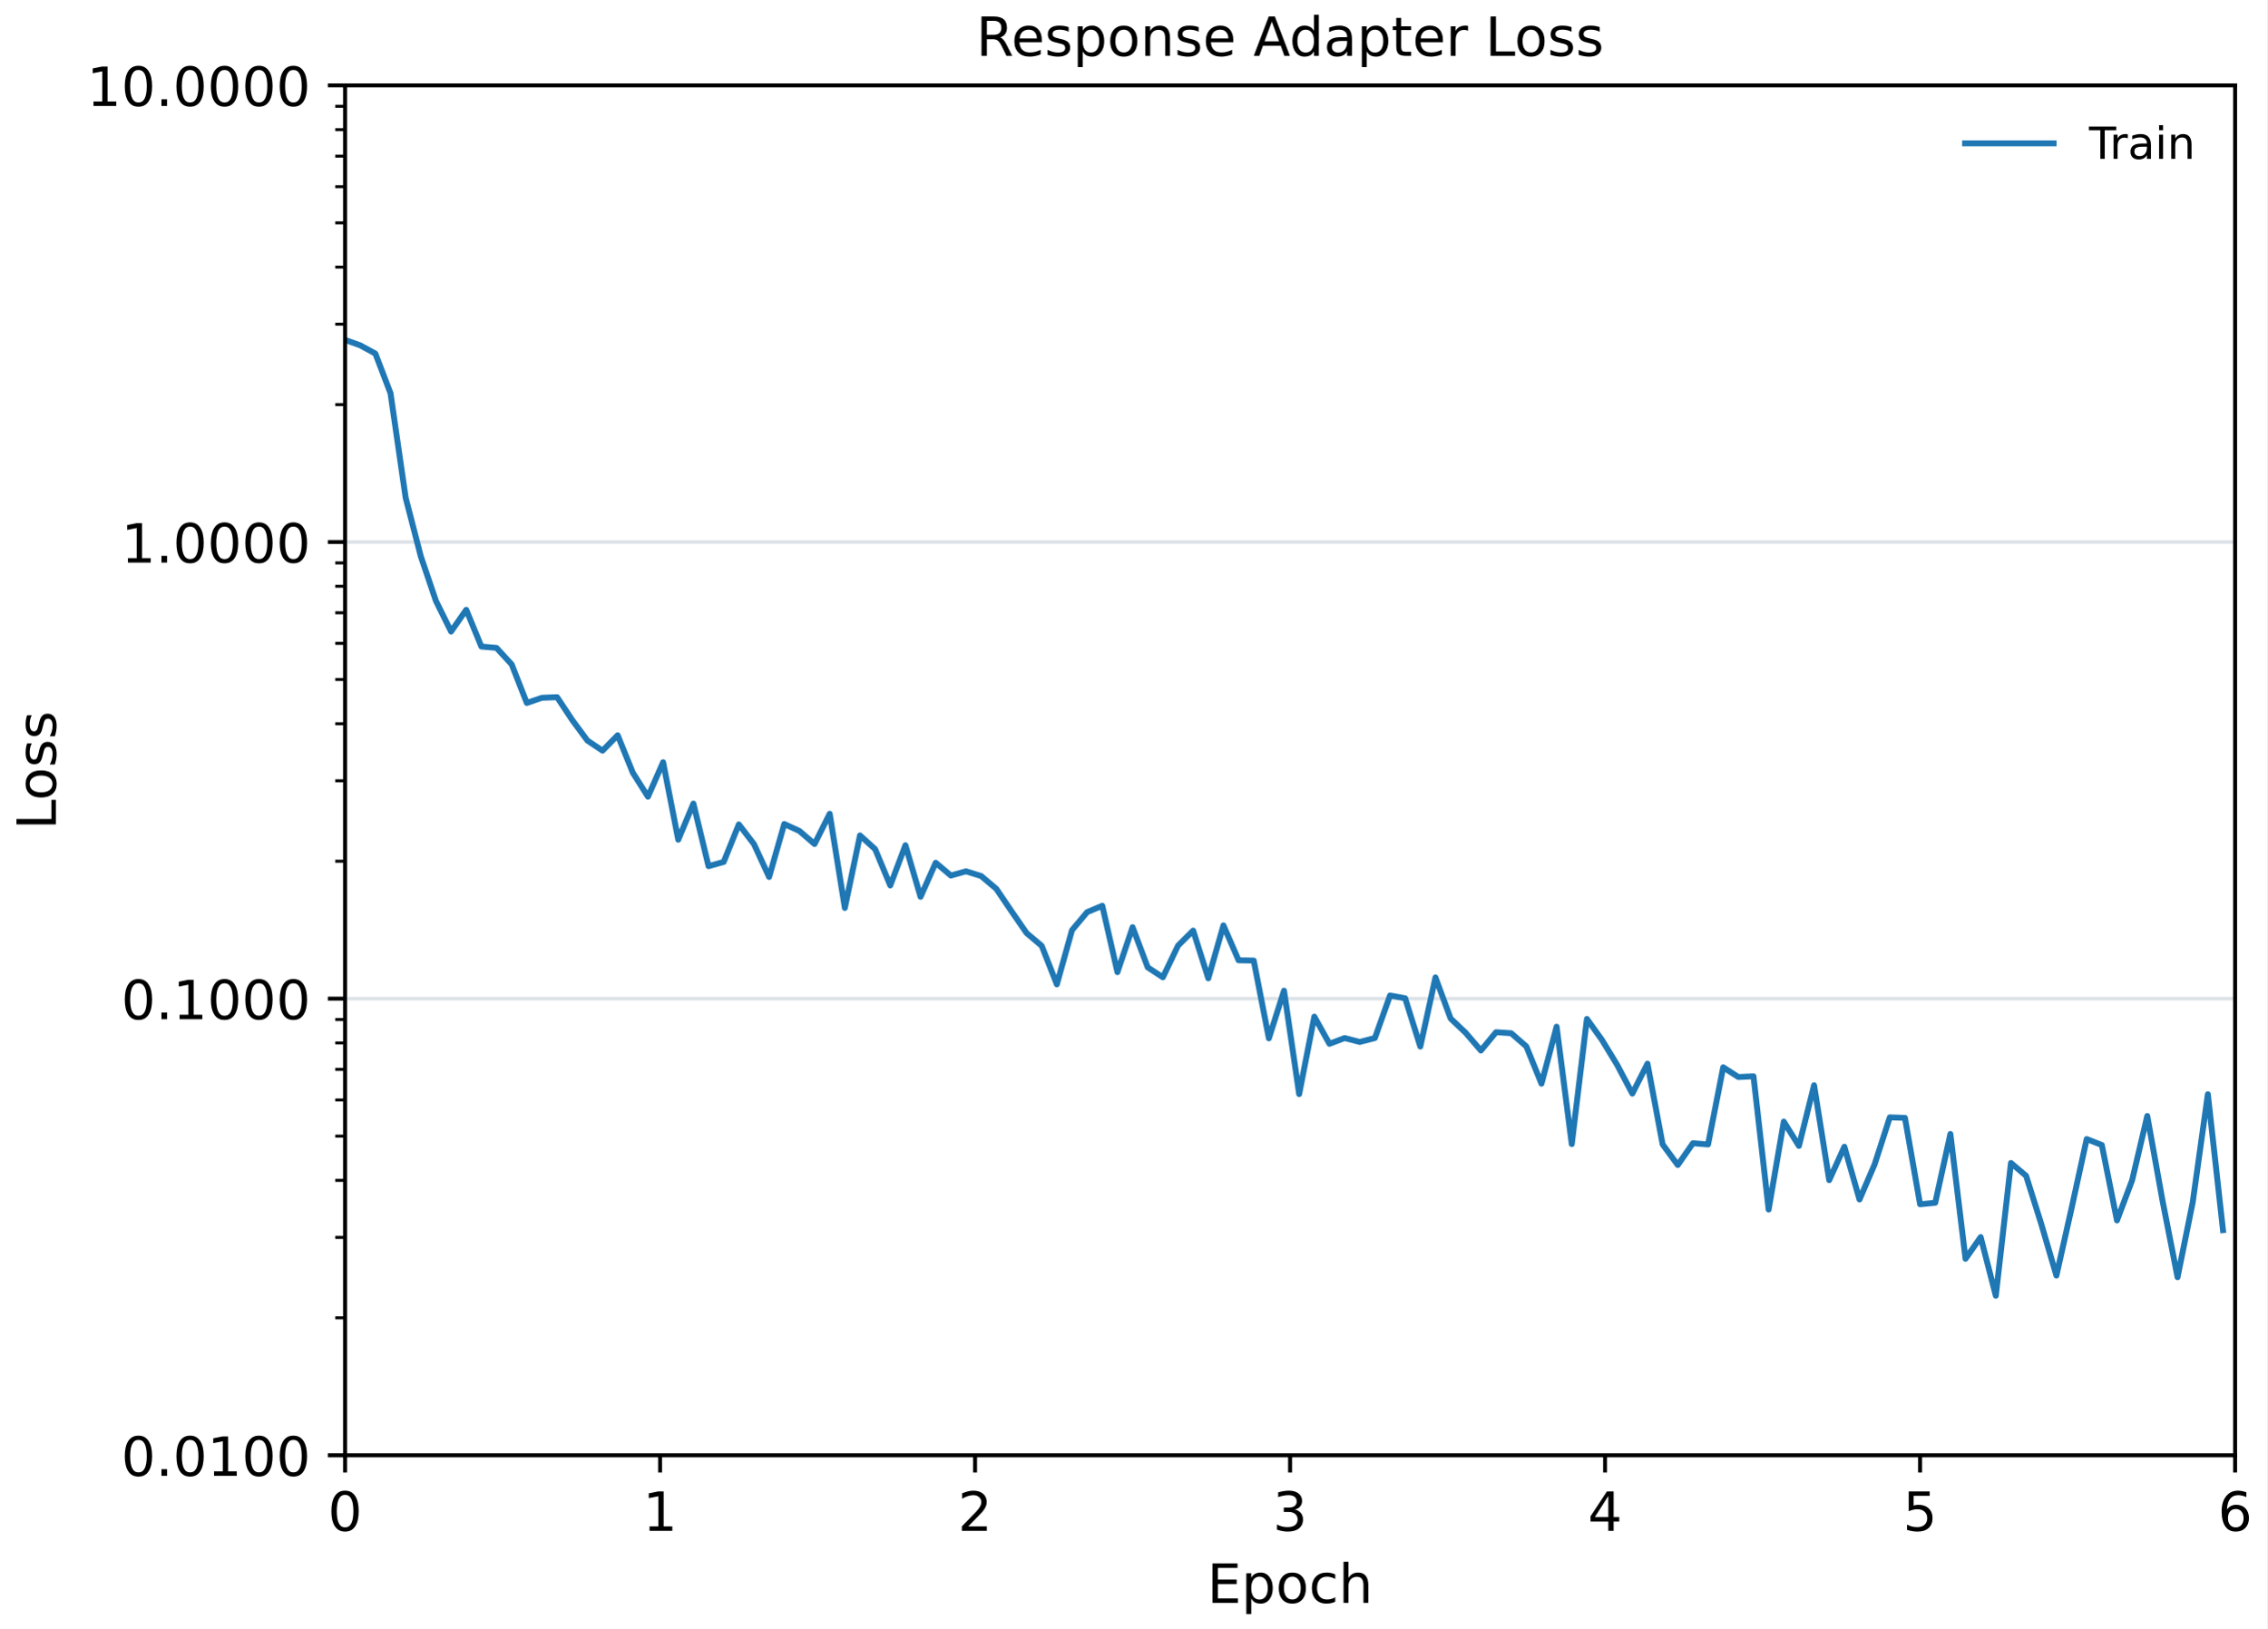
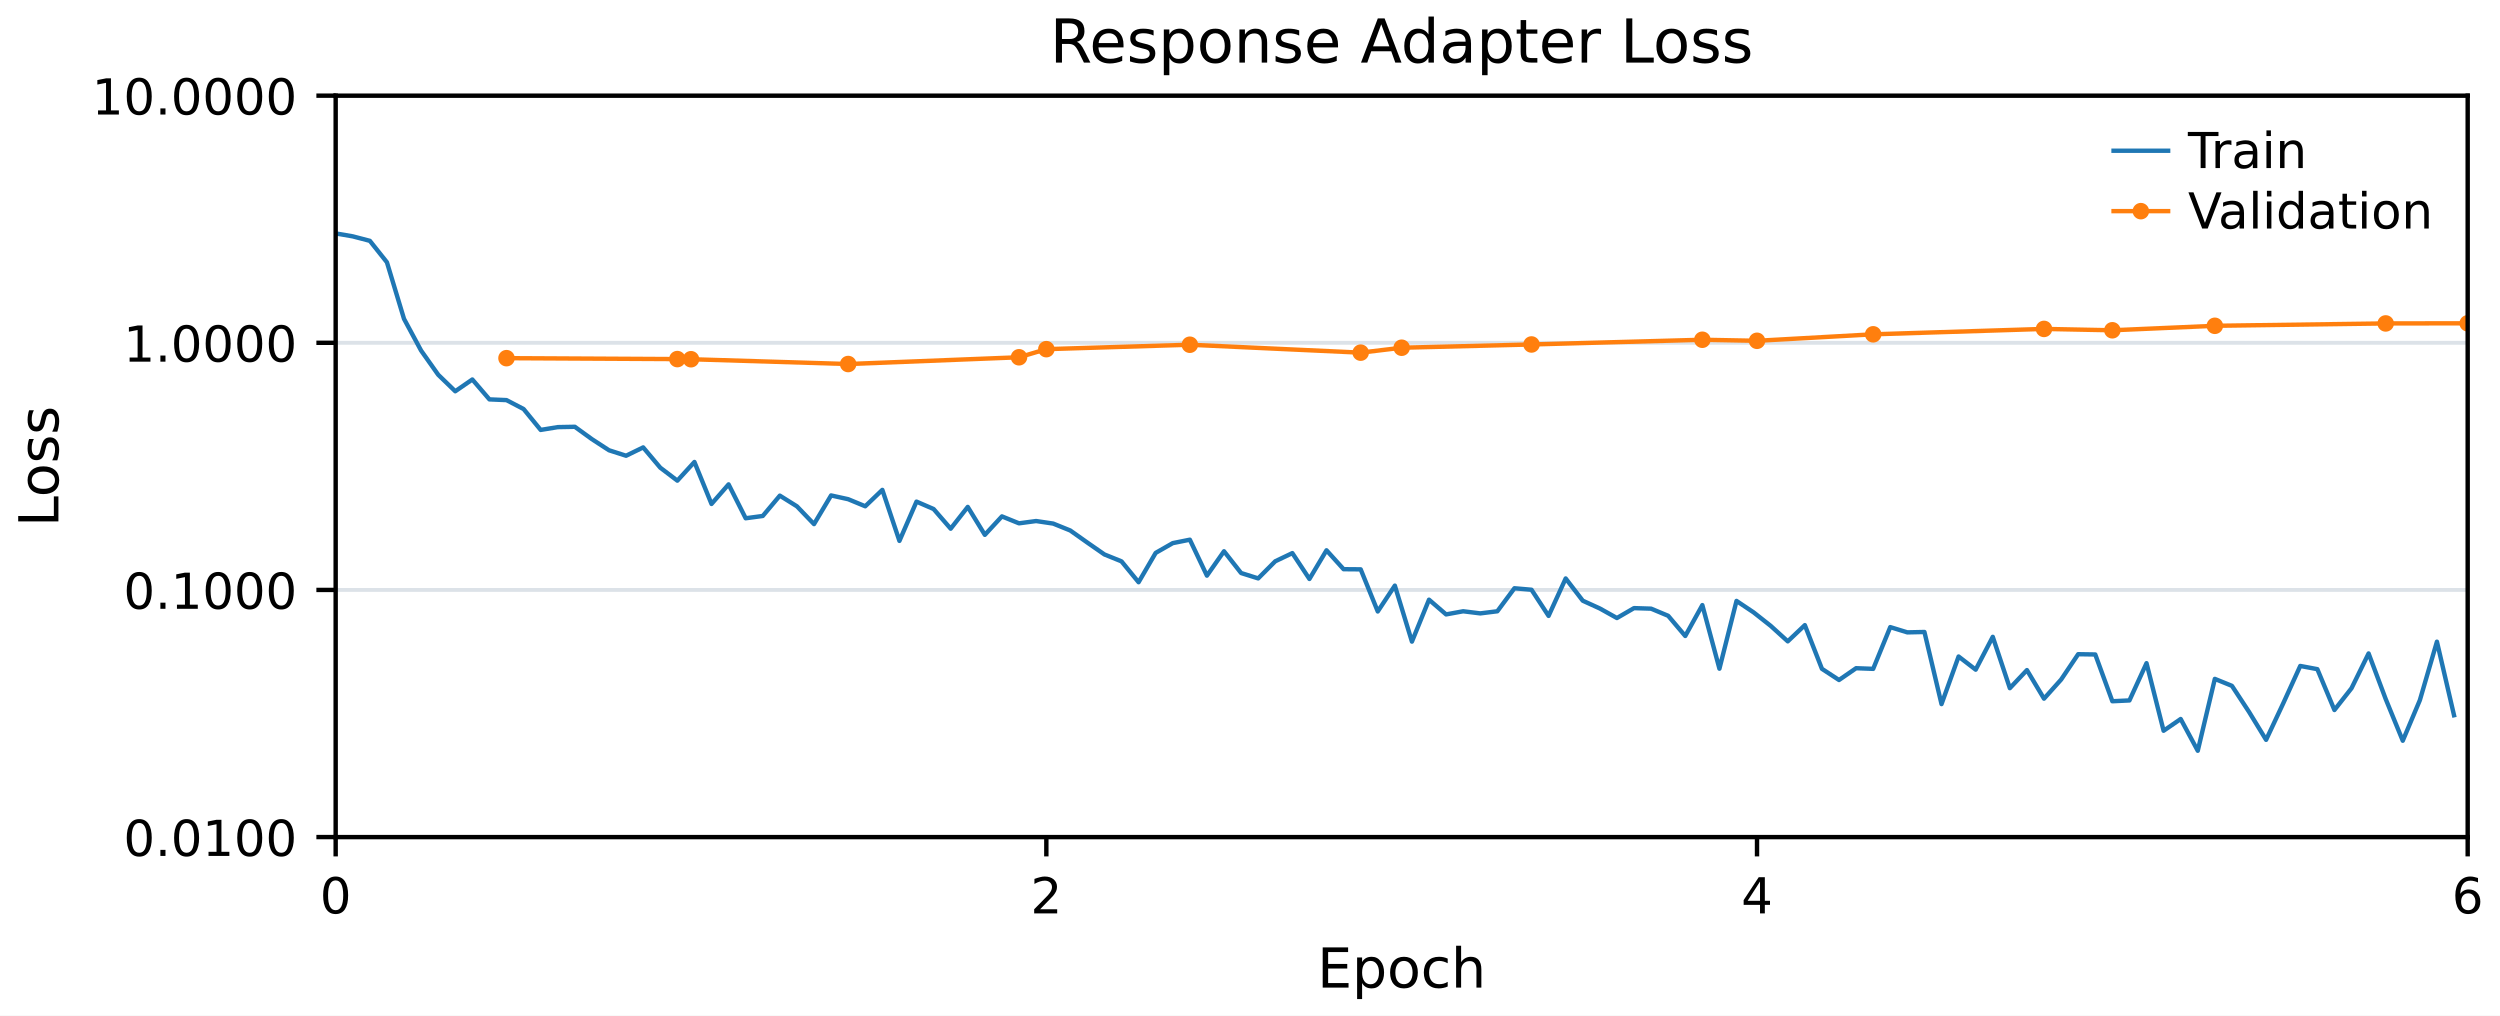
- <svg xmlns="http://www.w3.org/2000/svg" xmlns:xlink="http://www.w3.org/1999/xlink" width="460.8pt" height="331.2pt" viewBox="0 0 460.8 331.2" version="1.1">
+ <svg xmlns="http://www.w3.org/2000/svg" xmlns:xlink="http://www.w3.org/1999/xlink" width="453.543pt" height="184.252pt" viewBox="0 0 453.543 184.252" version="1.1">
  <defs>
    <style type="text/css">*{stroke-linejoin: round; stroke-linecap: butt}</style>
  </defs>
  <g id="figure_1">
    <g id="patch_1">
-       <path d="M 0 331.2  L 460.8 331.2  L 460.8 0  L 0 0  z " style="fill: #ffffff" />
+       <path d="M 0 184.252  L 453.543 184.252  L 453.543 0  L 0 0  z " style="fill: #ffffff" />
    </g>
    <g id="axes_1">
      <g id="patch_2">
-         <path d="M 70.135 295.908  L 454.3 295.908  L 454.3 17.359  L 70.135 17.359  z " style="fill: #ffffff" />
+         <path d="M 60.896 151.863  L 447.68 151.863  L 447.68 17.359  L 60.896 17.359  z " style="fill: #ffffff" />
      </g>
      <g id="matplotlib.axis_1">
        <g id="xtick_1">
          <g id="line2d_1">
            <defs>
-               <path id="m4f2341f5b2" d="M 0 0  L 0 3.5  " style="stroke: #000000; stroke-width: 0.8" />
+               <path id="m83ab75ec57" d="M 0 0  L 0 3.5  " style="stroke: #000000; stroke-width: 0.8" />
            </defs>
            <g>
-               <use xlink:href="#m4f2341f5b2" x="70.135" y="295.908" style="stroke: #000000; stroke-width: 0.8" />
+               <use xlink:href="#m83ab75ec57" x="60.896" y="151.863" style="stroke: #000000; stroke-width: 0.8" />
            </g>
          </g>
          <g id="text_1">
-             <text style="font: 11px 'DejaVu Sans'; text-anchor: middle" x="70.135" y="311.266" transform="rotate(-0, 70.13461, 311.2662)">0</text>
+             <text style="font: 9px 'DejaVu Sans'; text-anchor: middle" x="60.896" y="165.702" transform="rotate(-0, 60.89618, 165.7019)">0</text>
          </g>
        </g>
        <g id="xtick_2">
          <g id="line2d_2">
            <g>
-               <use xlink:href="#m4f2341f5b2" x="134.162" y="295.908" style="stroke: #000000; stroke-width: 0.8" />
+               <use xlink:href="#m83ab75ec57" x="189.824" y="151.863" style="stroke: #000000; stroke-width: 0.8" />
            </g>
          </g>
          <g id="text_2">
-             <text style="font: 11px 'DejaVu Sans'; text-anchor: middle" x="134.162" y="311.266" transform="rotate(-0, 134.1622, 311.2662)">1</text>
+             <text style="font: 9px 'DejaVu Sans'; text-anchor: middle" x="189.824" y="165.702" transform="rotate(-0, 189.8241, 165.7019)">2</text>
          </g>
        </g>
        <g id="xtick_3">
          <g id="line2d_3">
            <g>
-               <use xlink:href="#m4f2341f5b2" x="198.19" y="295.908" style="stroke: #000000; stroke-width: 0.8" />
+               <use xlink:href="#m83ab75ec57" x="318.752" y="151.863" style="stroke: #000000; stroke-width: 0.8" />
            </g>
          </g>
          <g id="text_3">
-             <text style="font: 11px 'DejaVu Sans'; text-anchor: middle" x="198.19" y="311.266" transform="rotate(-0, 198.1899, 311.2662)">2</text>
+             <text style="font: 9px 'DejaVu Sans'; text-anchor: middle" x="318.752" y="165.702" transform="rotate(-0, 318.752, 165.7019)">4</text>
          </g>
        </g>
        <g id="xtick_4">
          <g id="line2d_4">
            <g>
-               <use xlink:href="#m4f2341f5b2" x="262.217" y="295.908" style="stroke: #000000; stroke-width: 0.8" />
+               <use xlink:href="#m83ab75ec57" x="447.68" y="151.863" style="stroke: #000000; stroke-width: 0.8" />
            </g>
          </g>
          <g id="text_4">
-             <text style="font: 11px 'DejaVu Sans'; text-anchor: middle" x="262.217" y="311.266" transform="rotate(-0, 262.2175, 311.2662)">3</text>
+             <text style="font: 9px 'DejaVu Sans'; text-anchor: middle" x="447.68" y="165.702" transform="rotate(-0, 447.6799, 165.7019)">6</text>
          </g>
        </g>
-         <g id="xtick_5">
-           <g id="line2d_5">
-             <g>
-               <use xlink:href="#m4f2341f5b2" x="326.245" y="295.908" style="stroke: #000000; stroke-width: 0.8" />
-             </g>
-           </g>
-           <g id="text_5">
-             <text style="font: 11px 'DejaVu Sans'; text-anchor: middle" x="326.245" y="311.266" transform="rotate(-0, 326.2451, 311.2662)">4</text>
-           </g>
-         </g>
-         <g id="xtick_6">
-           <g id="line2d_6">
-             <g>
-               <use xlink:href="#m4f2341f5b2" x="390.273" y="295.908" style="stroke: #000000; stroke-width: 0.8" />
-             </g>
-           </g>
-           <g id="text_6">
-             <text style="font: 11px 'DejaVu Sans'; text-anchor: middle" x="390.273" y="311.266" transform="rotate(-0, 390.2728, 311.2662)">5</text>
-           </g>
-         </g>
-         <g id="xtick_7">
-           <g id="line2d_7">
-             <g>
-               <use xlink:href="#m4f2341f5b2" x="454.3" y="295.908" style="stroke: #000000; stroke-width: 0.8" />
-             </g>
-           </g>
-           <g id="text_7">
-             <text style="font: 11px 'DejaVu Sans'; text-anchor: middle" x="454.3" y="311.266" transform="rotate(-0, 454.3004, 311.2662)">6</text>
-           </g>
-         </g>
-         <g id="text_8">
-           <text style="font: 11px 'DejaVu Sans'; text-anchor: middle" x="262.217" y="325.912" transform="rotate(-0, 262.2175, 325.9121)">Epoch</text>
+         <g id="text_5">
+           <text style="font: 10px 'DejaVu Sans'; text-anchor: middle" x="254.288" y="179.172" transform="rotate(-0, 254.2881, 179.172)">Epoch</text>
        </g>
      </g>
      <g id="matplotlib.axis_2">
        <g id="ytick_1">
-           <g id="line2d_8">
-             <path d="M 70.135 295.908  L 454.3 295.908  " clip-path="url(#pf2031cedd0)" style="fill: none; stroke: #dce2e8; stroke-width: 0.7; stroke-linecap: square" />
+           <g id="line2d_5">
+             <path d="M 60.896 151.863  L 447.68 151.863  " clip-path="url(#p9bbdddbd97)" style="fill: none; stroke: #dce2e8; stroke-width: 0.7; stroke-linecap: square" />
          </g>
-           <g id="line2d_9">
+           <g id="line2d_6">
            <defs>
-               <path id="meb9158ff2f" d="M 0 0  L -3.5 0  " style="stroke: #000000; stroke-width: 0.8" />
+               <path id="mf344fb37f8" d="M 0 0  L -3.5 0  " style="stroke: #000000; stroke-width: 0.8" />
            </defs>
            <g>
-               <use xlink:href="#meb9158ff2f" x="70.135" y="295.908" style="stroke: #000000; stroke-width: 0.8" />
+               <use xlink:href="#mf344fb37f8" x="60.896" y="151.863" style="stroke: #000000; stroke-width: 0.8" />
+             </g>
+           </g>
+           <g id="text_6">
+             <text style="font: 9px 'DejaVu Sans'; text-anchor: end" x="53.896" y="155.283" transform="rotate(-0, 53.89618, 155.2826)">0.0100</text>
+           </g>
+         </g>
+         <g id="ytick_2">
+           <g id="line2d_7">
+             <path d="M 60.896 107.028  L 447.68 107.028  " clip-path="url(#p9bbdddbd97)" style="fill: none; stroke: #dce2e8; stroke-width: 0.7; stroke-linecap: square" />
+           </g>
+           <g id="line2d_8">
+             <g>
+               <use xlink:href="#mf344fb37f8" x="60.896" y="107.028" style="stroke: #000000; stroke-width: 0.8" />
+             </g>
+           </g>
+           <g id="text_7">
+             <text style="font: 9px 'DejaVu Sans'; text-anchor: end" x="53.896" y="110.448" transform="rotate(-0, 53.89618, 110.4477)">0.1000</text>
+           </g>
+         </g>
+         <g id="ytick_3">
+           <g id="line2d_9">
+             <path d="M 60.896 62.193  L 447.68 62.193  " clip-path="url(#p9bbdddbd97)" style="fill: none; stroke: #dce2e8; stroke-width: 0.7; stroke-linecap: square" />
+           </g>
+           <g id="line2d_10">
+             <g>
+               <use xlink:href="#mf344fb37f8" x="60.896" y="62.193" style="stroke: #000000; stroke-width: 0.8" />
+             </g>
+           </g>
+           <g id="text_8">
+             <text style="font: 9px 'DejaVu Sans'; text-anchor: end" x="53.896" y="65.613" transform="rotate(-0, 53.89618, 65.61274)">1.0000</text>
+           </g>
+         </g>
+         <g id="ytick_4">
+           <g id="line2d_11">
+             <path d="M 60.896 17.359  L 447.68 17.359  " clip-path="url(#p9bbdddbd97)" style="fill: none; stroke: #dce2e8; stroke-width: 0.7; stroke-linecap: square" />
+           </g>
+           <g id="line2d_12">
+             <g>
+               <use xlink:href="#mf344fb37f8" x="60.896" y="17.359" style="stroke: #000000; stroke-width: 0.8" />
            </g>
          </g>
          <g id="text_9">
-             <text style="font: 11px 'DejaVu Sans'; text-anchor: end" x="63.135" y="300.087" transform="rotate(-0, 63.13461, 300.087)">0.0100</text>
+             <text style="font: 9px 'DejaVu Sans'; text-anchor: end" x="53.896" y="20.778" transform="rotate(-0, 53.89618, 20.77782)">10.0000</text>
          </g>
        </g>
-         <g id="ytick_2">
-           <g id="line2d_10">
-             <path d="M 70.135 203.058  L 454.3 203.058  " clip-path="url(#pf2031cedd0)" style="fill: none; stroke: #dce2e8; stroke-width: 0.7; stroke-linecap: square" />
-           </g>
-           <g id="line2d_11">
-             <g>
-               <use xlink:href="#meb9158ff2f" x="70.135" y="203.058" style="stroke: #000000; stroke-width: 0.8" />
-             </g>
-           </g>
-           <g id="text_10">
-             <text style="font: 11px 'DejaVu Sans'; text-anchor: end" x="63.135" y="207.237" transform="rotate(-0, 63.13461, 207.2372)">0.1000</text>
-           </g>
+         <g id="text_10">
+           <text style="font: 10px 'DejaVu Sans'; text-anchor: middle" x="10.599" y="84.611" transform="rotate(-90, 10.59868, 84.61091)">Loss</text>
        </g>
-         <g id="ytick_3">
-           <g id="line2d_12">
-             <path d="M 70.135 110.208  L 454.3 110.208  " clip-path="url(#pf2031cedd0)" style="fill: none; stroke: #dce2e8; stroke-width: 0.7; stroke-linecap: square" />
-           </g>
-           <g id="line2d_13">
-             <g>
-               <use xlink:href="#meb9158ff2f" x="70.135" y="110.208" style="stroke: #000000; stroke-width: 0.8" />
-             </g>
-           </g>
-           <g id="text_11">
-             <text style="font: 11px 'DejaVu Sans'; text-anchor: end" x="63.135" y="114.387" transform="rotate(-0, 63.13461, 114.3875)">1.0000</text>
-           </g>
+       </g>
+       <g id="line2d_13">
+         <path d="M 61.516 42.453  L 63.995 42.88  L 67.095 43.691  L 70.194 47.583  L 73.293 57.845  L 76.392 63.598  L 79.492 67.979  L 82.591 70.981  L 85.69 68.846  L 88.789 72.455  L 91.888 72.587  L 94.988 74.207  L 98.087 77.995  L 101.186 77.487  L 104.285 77.427  L 107.385 79.672  L 110.484 81.686  L 113.583 82.679  L 116.682 81.167  L 119.782 84.844  L 122.881 87.198  L 125.98 83.812  L 129.079 91.423  L 132.178 87.873  L 135.278 94.021  L 138.377 93.606  L 141.476 89.918  L 144.575 91.855  L 147.675 95.082  L 150.774 89.88  L 153.873 90.562  L 156.972 91.845  L 160.072 88.874  L 163.171 98.124  L 166.27 91.002  L 169.369 92.345  L 172.468 95.913  L 175.568 91.964  L 178.667 97.028  L 181.766 93.682  L 184.865 94.939  L 187.965 94.525  L 191.064 94.986  L 194.163 96.239  L 197.262 98.433  L 200.361 100.586  L 203.461 101.842  L 206.56 105.626  L 209.659 100.304  L 212.758 98.532  L 215.858 97.909  L 218.957 104.429  L 222.056 100.011  L 225.155 103.957  L 228.255 104.931  L 231.354 101.825  L 234.453 100.344  L 237.552 105.033  L 240.651 99.835  L 243.751 103.262  L 246.85 103.288  L 249.949 110.928  L 253.048 106.243  L 256.148 116.398  L 259.247 108.793  L 262.346 111.464  L 265.445 110.895  L 268.545 111.279  L 271.644 110.895  L 274.743 106.72  L 277.842 106.99  L 280.941 111.734  L 284.041 104.944  L 287.14 108.977  L 290.239 110.389  L 293.338 112.121  L 296.438 110.323  L 299.537 110.422  L 302.636 111.716  L 305.735 115.377  L 308.834 109.779  L 311.934 121.309  L 315.033 109.019  L 318.132 111.093  L 321.231 113.538  L 324.331 116.35  L 327.43 113.412  L 330.529 121.335  L 333.628 123.363  L 336.728 121.224  L 339.827 121.341  L 342.926 113.769  L 346.025 114.723  L 349.124 114.653  L 352.224 127.733  L 355.323 119.103  L 358.422 121.487  L 361.521 115.532  L 364.621 124.846  L 367.72 121.568  L 370.819 126.747  L 373.918 123.289  L 377.018 118.683  L 380.117 118.733  L 383.216 127.217  L 386.315 127.071  L 389.414 120.316  L 392.514 132.569  L 395.613 130.44  L 398.712 136.198  L 401.811 123.162  L 404.911 124.424  L 408.01 129.145  L 411.109 134.218  L 414.208 127.619  L 417.307 120.815  L 420.407 121.398  L 423.506 128.807  L 426.605 124.858  L 429.704 118.548  L 432.804 126.81  L 435.903 134.379  L 439.002 127.03  L 442.101 116.415  L 445.201 129.758  " clip-path="url(#p9bbdddbd97)" style="fill: none; stroke: #1f77b4; stroke-width: 0.8; stroke-linecap: square" />
+       </g>
+       <g id="line2d_14">
+         <path d="M 91.888 64.977  L 122.881 65.145  L 125.36 65.171  L 153.873 66.041  L 184.865 64.816  L 189.824 63.344  L 215.858 62.541  L 246.85 63.977  L 254.288 63.084  L 277.842 62.493  L 308.834 61.637  L 318.752 61.827  L 339.827 60.65  L 370.819 59.671  L 383.216 59.918  L 401.811 59.106  L 432.804 58.676  L 447.68 58.653  " clip-path="url(#p9bbdddbd97)" style="fill: none; stroke: #ff7f0e; stroke-width: 0.8; stroke-linecap: square" />
+         <defs>
+           <path id="m15868c90d2" d="M 0 1  C 0.265 1 0.52 0.895 0.707 0.707  C 0.895 0.52 1 0.265 1 0  C 1 -0.265 0.895 -0.52 0.707 -0.707  C 0.52 -0.895 0.265 -1 0 -1  C -0.265 -1 -0.52 -0.895 -0.707 -0.707  C -0.895 -0.52 -1 -0.265 -1 0  C -1 0.265 -0.895 0.52 -0.707 0.707  C -0.52 0.895 -0.265 1 0 1  z " style="stroke: #ff7f0e" />
+         </defs>
+         <g clip-path="url(#p9bbdddbd97)">
+           <use xlink:href="#m15868c90d2" x="91.888" y="64.977" style="fill: #ff7f0e; stroke: #ff7f0e" />
+           <use xlink:href="#m15868c90d2" x="122.881" y="65.145" style="fill: #ff7f0e; stroke: #ff7f0e" />
+           <use xlink:href="#m15868c90d2" x="125.36" y="65.171" style="fill: #ff7f0e; stroke: #ff7f0e" />
+           <use xlink:href="#m15868c90d2" x="153.873" y="66.041" style="fill: #ff7f0e; stroke: #ff7f0e" />
+           <use xlink:href="#m15868c90d2" x="184.865" y="64.816" style="fill: #ff7f0e; stroke: #ff7f0e" />
+           <use xlink:href="#m15868c90d2" x="189.824" y="63.344" style="fill: #ff7f0e; stroke: #ff7f0e" />
+           <use xlink:href="#m15868c90d2" x="215.858" y="62.541" style="fill: #ff7f0e; stroke: #ff7f0e" />
+           <use xlink:href="#m15868c90d2" x="246.85" y="63.977" style="fill: #ff7f0e; stroke: #ff7f0e" />
+           <use xlink:href="#m15868c90d2" x="254.288" y="63.084" style="fill: #ff7f0e; stroke: #ff7f0e" />
+           <use xlink:href="#m15868c90d2" x="277.842" y="62.493" style="fill: #ff7f0e; stroke: #ff7f0e" />
+           <use xlink:href="#m15868c90d2" x="308.834" y="61.637" style="fill: #ff7f0e; stroke: #ff7f0e" />
+           <use xlink:href="#m15868c90d2" x="318.752" y="61.827" style="fill: #ff7f0e; stroke: #ff7f0e" />
+           <use xlink:href="#m15868c90d2" x="339.827" y="60.65" style="fill: #ff7f0e; stroke: #ff7f0e" />
+           <use xlink:href="#m15868c90d2" x="370.819" y="59.671" style="fill: #ff7f0e; stroke: #ff7f0e" />
+           <use xlink:href="#m15868c90d2" x="383.216" y="59.918" style="fill: #ff7f0e; stroke: #ff7f0e" />
+           <use xlink:href="#m15868c90d2" x="401.811" y="59.106" style="fill: #ff7f0e; stroke: #ff7f0e" />
+           <use xlink:href="#m15868c90d2" x="432.804" y="58.676" style="fill: #ff7f0e; stroke: #ff7f0e" />
+           <use xlink:href="#m15868c90d2" x="447.68" y="58.653" style="fill: #ff7f0e; stroke: #ff7f0e" />
        </g>
-         <g id="ytick_4">
-           <g id="line2d_14">
-             <path d="M 70.135 17.359  L 454.3 17.359  " clip-path="url(#pf2031cedd0)" style="fill: none; stroke: #dce2e8; stroke-width: 0.7; stroke-linecap: square" />
-           </g>
-           <g id="line2d_15">
-             <g>
-               <use xlink:href="#meb9158ff2f" x="70.135" y="17.359" style="stroke: #000000; stroke-width: 0.8" />
-             </g>
-           </g>
-           <g id="text_12">
-             <text style="font: 11px 'DejaVu Sans'; text-anchor: end" x="63.135" y="21.538" transform="rotate(-0, 63.13461, 21.53766)">10.0000</text>
-           </g>
+       </g>
+       <g id="patch_3">
+         <path d="M 60.896 151.863  L 60.896 17.359  " style="fill: none; stroke: #000000; stroke-width: 0.8; stroke-linejoin: miter; stroke-linecap: square" />
+       </g>
+       <g id="patch_4">
+         <path d="M 447.68 151.863  L 447.68 17.359  " style="fill: none; stroke: #000000; stroke-width: 0.8; stroke-linejoin: miter; stroke-linecap: square" />
+       </g>
+       <g id="patch_5">
+         <path d="M 60.896 151.863  L 447.68 151.863  " style="fill: none; stroke: #000000; stroke-width: 0.8; stroke-linejoin: miter; stroke-linecap: square" />
+       </g>
+       <g id="patch_6">
+         <path d="M 60.896 17.359  L 447.68 17.359  " style="fill: none; stroke: #000000; stroke-width: 0.8; stroke-linejoin: miter; stroke-linecap: square" />
+       </g>
+       <g id="text_11">
+         <text style="font: 11px 'DejaVu Sans'; text-anchor: middle" x="254.288" y="11.359" transform="rotate(-0, 254.2881, 11.35852)">Response Adapter Loss</text>
+       </g>
+       <g id="legend_1">
+         <g id="line2d_15">
+           <path d="M 383.437 27.347  L 388.387 27.347  L 393.337 27.347  " style="fill: none; stroke: #1f77b4; stroke-width: 0.8; stroke-linecap: square" />
        </g>
-         <g id="ytick_5">
-           <g id="line2d_16">
-             <defs>
-               <path id="m370917fc05" d="M 0 0  L -2 0  " style="stroke: #000000; stroke-width: 0.6" />
-             </defs>
-             <g>
-               <use xlink:href="#m370917fc05" x="70.135" y="267.957" style="stroke: #000000; stroke-width: 0.6" />
-             </g>
-           </g>
+         <g id="text_12">
+           <text style="font: 9px 'DejaVu Sans'; text-anchor: start" x="396.937" y="30.497" transform="rotate(-0, 396.9368, 30.49712)">Train</text>
        </g>
-         <g id="ytick_6">
-           <g id="line2d_17">
-             <g>
-               <use xlink:href="#m370917fc05" x="70.135" y="251.607" style="stroke: #000000; stroke-width: 0.6" />
-             </g>
-           </g>
-         </g>
-         <g id="ytick_7">
-           <g id="line2d_18">
-             <g>
-               <use xlink:href="#m370917fc05" x="70.135" y="240.007" style="stroke: #000000; stroke-width: 0.6" />
-             </g>
-           </g>
-         </g>
-         <g id="ytick_8">
-           <g id="line2d_19">
-             <g>
-               <use xlink:href="#m370917fc05" x="70.135" y="231.009" style="stroke: #000000; stroke-width: 0.6" />
-             </g>
-           </g>
-         </g>
-         <g id="ytick_9">
-           <g id="line2d_20">
-             <g>
-               <use xlink:href="#m370917fc05" x="70.135" y="223.657" style="stroke: #000000; stroke-width: 0.6" />
-             </g>
-           </g>
-         </g>
-         <g id="ytick_10">
-           <g id="line2d_21">
-             <g>
-               <use xlink:href="#m370917fc05" x="70.135" y="217.441" style="stroke: #000000; stroke-width: 0.6" />
-             </g>
-           </g>
-         </g>
-         <g id="ytick_11">
-           <g id="line2d_22">
-             <g>
-               <use xlink:href="#m370917fc05" x="70.135" y="212.056" style="stroke: #000000; stroke-width: 0.6" />
-             </g>
-           </g>
-         </g>
-         <g id="ytick_12">
-           <g id="line2d_23">
-             <g>
-               <use xlink:href="#m370917fc05" x="70.135" y="207.307" style="stroke: #000000; stroke-width: 0.6" />
-             </g>
-           </g>
-         </g>
-         <g id="ytick_13">
-           <g id="line2d_24">
-             <g>
-               <use xlink:href="#m370917fc05" x="70.135" y="175.108" style="stroke: #000000; stroke-width: 0.6" />
-             </g>
-           </g>
-         </g>
-         <g id="ytick_14">
-           <g id="line2d_25">
-             <g>
-               <use xlink:href="#m370917fc05" x="70.135" y="158.757" style="stroke: #000000; stroke-width: 0.6" />
-             </g>
-           </g>
-         </g>
-         <g id="ytick_15">
-           <g id="line2d_26">
-             <g>
-               <use xlink:href="#m370917fc05" x="70.135" y="147.157" style="stroke: #000000; stroke-width: 0.6" />
-             </g>
-           </g>
-         </g>
-         <g id="ytick_16">
-           <g id="line2d_27">
-             <g>
-               <use xlink:href="#m370917fc05" x="70.135" y="138.159" style="stroke: #000000; stroke-width: 0.6" />
-             </g>
-           </g>
-         </g>
-         <g id="ytick_17">
-           <g id="line2d_28">
-             <g>
-               <use xlink:href="#m370917fc05" x="70.135" y="130.807" style="stroke: #000000; stroke-width: 0.6" />
-             </g>
-           </g>
-         </g>
-         <g id="ytick_18">
-           <g id="line2d_29">
-             <g>
-               <use xlink:href="#m370917fc05" x="70.135" y="124.591" style="stroke: #000000; stroke-width: 0.6" />
-             </g>
-           </g>
-         </g>
-         <g id="ytick_19">
-           <g id="line2d_30">
-             <g>
-               <use xlink:href="#m370917fc05" x="70.135" y="119.206" style="stroke: #000000; stroke-width: 0.6" />
-             </g>
-           </g>
-         </g>
-         <g id="ytick_20">
-           <g id="line2d_31">
-             <g>
-               <use xlink:href="#m370917fc05" x="70.135" y="114.457" style="stroke: #000000; stroke-width: 0.6" />
-             </g>
-           </g>
-         </g>
-         <g id="ytick_21">
-           <g id="line2d_32">
-             <g>
-               <use xlink:href="#m370917fc05" x="70.135" y="82.258" style="stroke: #000000; stroke-width: 0.6" />
-             </g>
-           </g>
-         </g>
-         <g id="ytick_22">
-           <g id="line2d_33">
-             <g>
-               <use xlink:href="#m370917fc05" x="70.135" y="65.908" style="stroke: #000000; stroke-width: 0.6" />
-             </g>
-           </g>
-         </g>
-         <g id="ytick_23">
-           <g id="line2d_34">
-             <g>
-               <use xlink:href="#m370917fc05" x="70.135" y="54.307" style="stroke: #000000; stroke-width: 0.6" />
-             </g>
-           </g>
-         </g>
-         <g id="ytick_24">
-           <g id="line2d_35">
-             <g>
-               <use xlink:href="#m370917fc05" x="70.135" y="45.309" style="stroke: #000000; stroke-width: 0.6" />
-             </g>
-           </g>
-         </g>
-         <g id="ytick_25">
-           <g id="line2d_36">
-             <g>
-               <use xlink:href="#m370917fc05" x="70.135" y="37.957" style="stroke: #000000; stroke-width: 0.6" />
-             </g>
-           </g>
-         </g>
-         <g id="ytick_26">
-           <g id="line2d_37">
-             <g>
-               <use xlink:href="#m370917fc05" x="70.135" y="31.741" style="stroke: #000000; stroke-width: 0.6" />
-             </g>
-           </g>
-         </g>
-         <g id="ytick_27">
-           <g id="line2d_38">
-             <g>
-               <use xlink:href="#m370917fc05" x="70.135" y="26.357" style="stroke: #000000; stroke-width: 0.6" />
-             </g>
-           </g>
-         </g>
-         <g id="ytick_28">
-           <g id="line2d_39">
-             <g>
-               <use xlink:href="#m370917fc05" x="70.135" y="21.607" style="stroke: #000000; stroke-width: 0.6" />
-             </g>
+         <g id="line2d_16">
+           <path d="M 383.437 38.307  L 388.387 38.307  L 393.337 38.307  " style="fill: none; stroke: #ff7f0e; stroke-width: 0.8; stroke-linecap: square" />
+           <g>
+             <use xlink:href="#m15868c90d2" x="388.387" y="38.307" style="fill: #ff7f0e; stroke: #ff7f0e" />
          </g>
        </g>
        <g id="text_13">
-           <text style="font: 11px 'DejaVu Sans'; text-anchor: middle" x="11.359" y="156.633" transform="rotate(-90, 11.35852, 156.6332)">Loss</text>
-         </g>
-       </g>
-       <g id="line2d_40">
-         <path d="M 70.75 69.328  L 73.213 70.212  L 76.291 71.89  L 79.369 79.951  L 82.448 101.203  L 85.526 113.116  L 88.604 122.19  L 91.682 128.407  L 94.761 123.986  L 97.839 131.46  L 100.917 131.732  L 103.995 135.088  L 107.074 142.932  L 110.152 141.879  L 113.23 141.756  L 116.308 146.404  L 119.387 150.575  L 122.465 152.633  L 125.543 149.5  L 128.621 157.115  L 131.7 161.992  L 134.778 154.979  L 137.856 170.74  L 140.934 163.389  L 144.013 176.121  L 147.091 175.26  L 150.169 167.625  L 153.247 171.635  L 156.326 178.319  L 159.404 167.545  L 162.482 168.957  L 165.56 171.615  L 168.639 165.462  L 171.717 184.619  L 174.795 169.868  L 177.873 172.65  L 180.952 180.039  L 184.03 171.86  L 187.108 182.347  L 190.186 175.419  L 193.265 178.023  L 196.343 177.164  L 199.421 178.119  L 202.499 180.715  L 205.578 185.257  L 208.656 189.716  L 211.734 192.318  L 214.812 200.153  L 217.891 189.132  L 220.969 185.462  L 224.047 184.173  L 227.125 197.674  L 230.204 188.526  L 233.282 196.697  L 236.36 198.715  L 239.438 192.282  L 242.517 189.215  L 245.595 198.927  L 248.673 188.161  L 251.751 195.257  L 254.83 195.311  L 257.908 211.133  L 260.986 201.432  L 264.064 222.463  L 267.143 206.713  L 270.221 212.243  L 273.299 211.066  L 276.377 211.86  L 279.456 211.065  L 282.534 202.42  L 285.612 202.978  L 288.69 212.803  L 291.769 198.742  L 294.847 207.093  L 297.925 210.018  L 301.003 213.605  L 304.082 209.88  L 307.16 210.086  L 310.238 212.766  L 313.316 220.347  L 316.395 208.755  L 319.473 232.633  L 322.551 207.18  L 325.629 211.475  L 328.708 216.539  L 331.786 222.362  L 334.864 216.279  L 337.942 232.686  L 341.021 236.886  L 344.099 232.456  L 347.177 232.699  L 350.255 217.017  L 353.334 218.993  L 356.412 218.848  L 359.49 245.936  L 362.568 228.063  L 365.647 233.001  L 368.725 220.668  L 371.803 239.957  L 374.882 233.168  L 377.96 243.894  L 381.038 236.732  L 384.116 227.194  L 387.195 227.297  L 390.273 244.867  L 393.351 244.565  L 396.429 230.576  L 399.508 255.95  L 402.586 251.542  L 405.664 263.466  L 408.742 236.47  L 411.821 239.083  L 414.899 248.86  L 417.977 259.365  L 421.055 245.699  L 424.134 231.609  L 427.212 232.817  L 430.29 248.159  L 433.368 239.982  L 436.447 226.914  L 439.525 244.024  L 442.603 259.7  L 445.681 244.479  L 448.76 222.496  L 451.838 250.129  " clip-path="url(#pf2031cedd0)" style="fill: none; stroke: #1f77b4; stroke-width: 1.2; stroke-linecap: square" />
-       </g>
-       <g id="patch_3">
-         <path d="M 70.135 295.908  L 70.135 17.359  " style="fill: none; stroke: #000000; stroke-width: 0.8; stroke-linejoin: miter; stroke-linecap: square" />
-       </g>
-       <g id="patch_4">
-         <path d="M 454.3 295.908  L 454.3 17.359  " style="fill: none; stroke: #000000; stroke-width: 0.8; stroke-linejoin: miter; stroke-linecap: square" />
-       </g>
-       <g id="patch_5">
-         <path d="M 70.135 295.908  L 454.3 295.908  " style="fill: none; stroke: #000000; stroke-width: 0.8; stroke-linejoin: miter; stroke-linecap: square" />
-       </g>
-       <g id="patch_6">
-         <path d="M 70.135 17.359  L 454.3 17.359  " style="fill: none; stroke: #000000; stroke-width: 0.8; stroke-linejoin: miter; stroke-linecap: square" />
-       </g>
-       <g id="text_14">
-         <text style="font: 11px 'DejaVu Sans'; text-anchor: middle" x="262.217" y="11.359" transform="rotate(-0, 262.2175, 11.35852)">Response Adapter Loss</text>
-       </g>
-       <g id="legend_1">
-         <g id="line2d_41">
-           <path d="M 399.412 29.147  L 408.412 29.147  L 417.412 29.147  " style="fill: none; stroke: #1f77b4; stroke-width: 1.2; stroke-linecap: square" />
-         </g>
-         <g id="text_15">
-           <text style="font: 9px 'DejaVu Sans'; text-anchor: start" x="424.612" y="32.297" transform="rotate(-0, 424.6116, 32.29711)">Train</text>
+           <text style="font: 9px 'DejaVu Sans'; text-anchor: start" x="396.937" y="41.457" transform="rotate(-0, 396.9368, 41.45743)">Validation</text>
        </g>
      </g>
    </g>
  </g>
  <defs>
-     <clipPath id="pf2031cedd0">
-       <rect x="70.135" y="17.359" width="384.166" height="278.549" />
+     <clipPath id="p9bbdddbd97">
+       <rect x="60.896" y="17.359" width="386.784" height="134.505" />
    </clipPath>
  </defs>
</svg>
